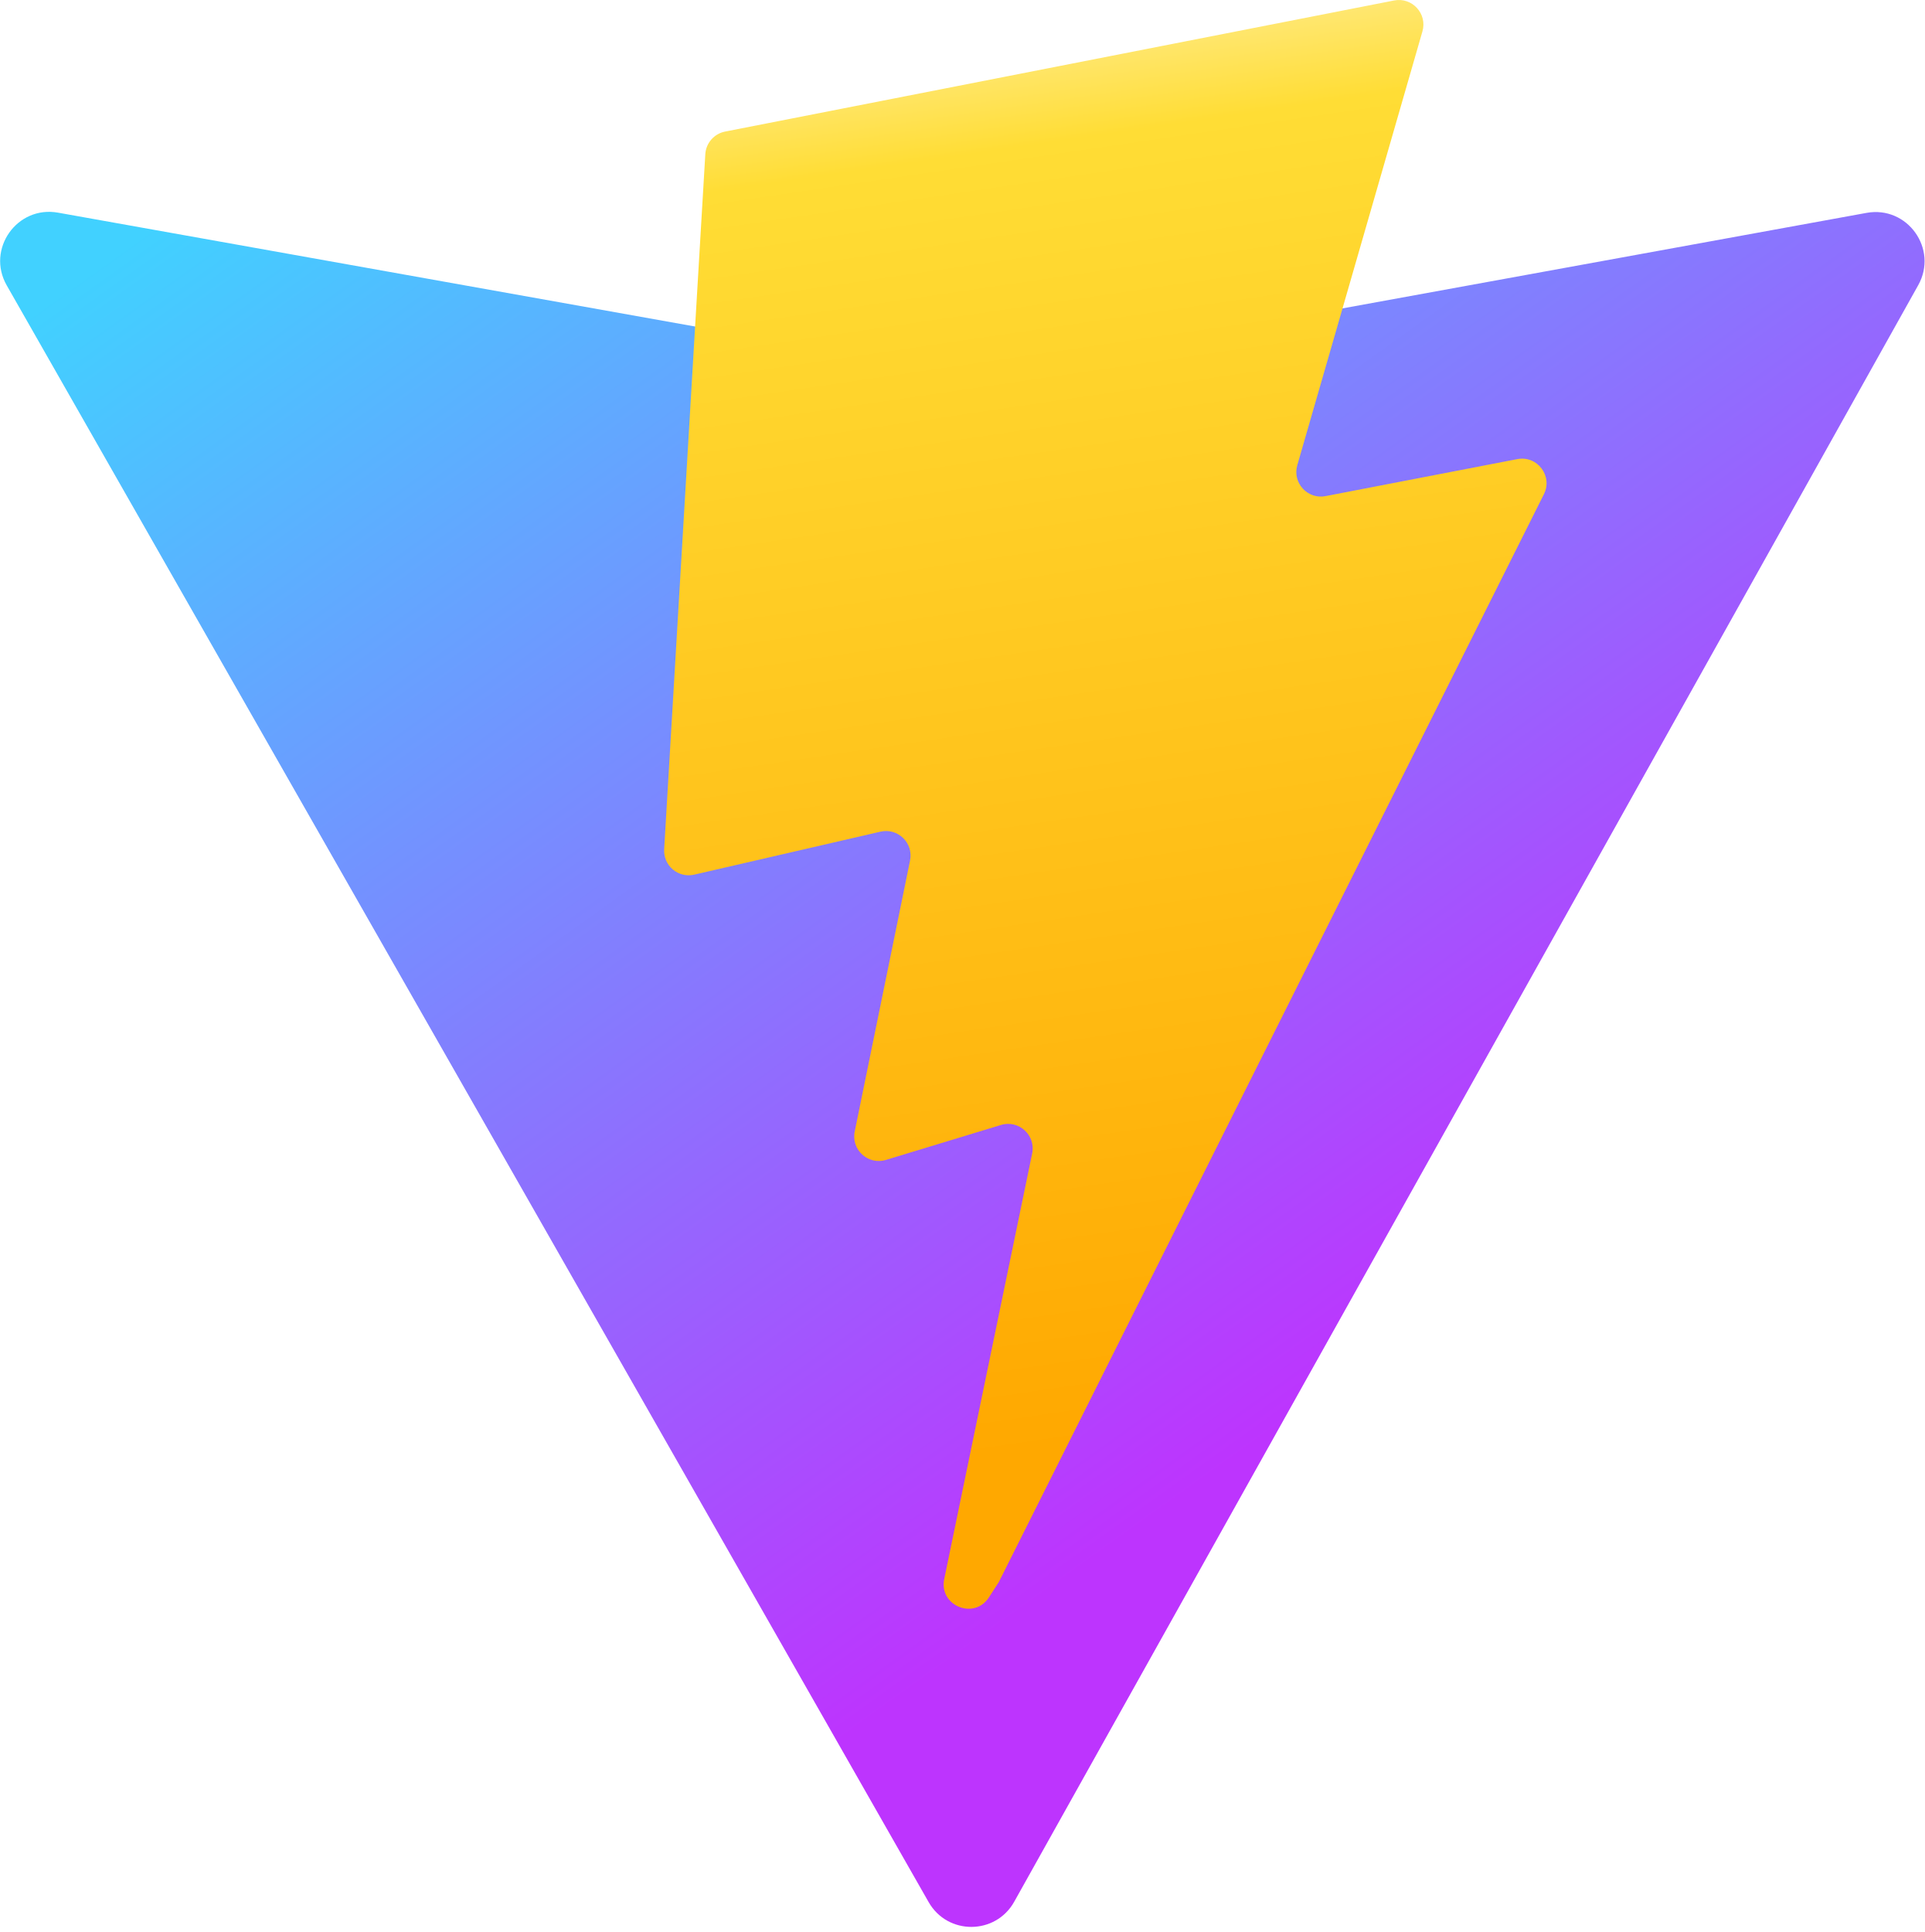
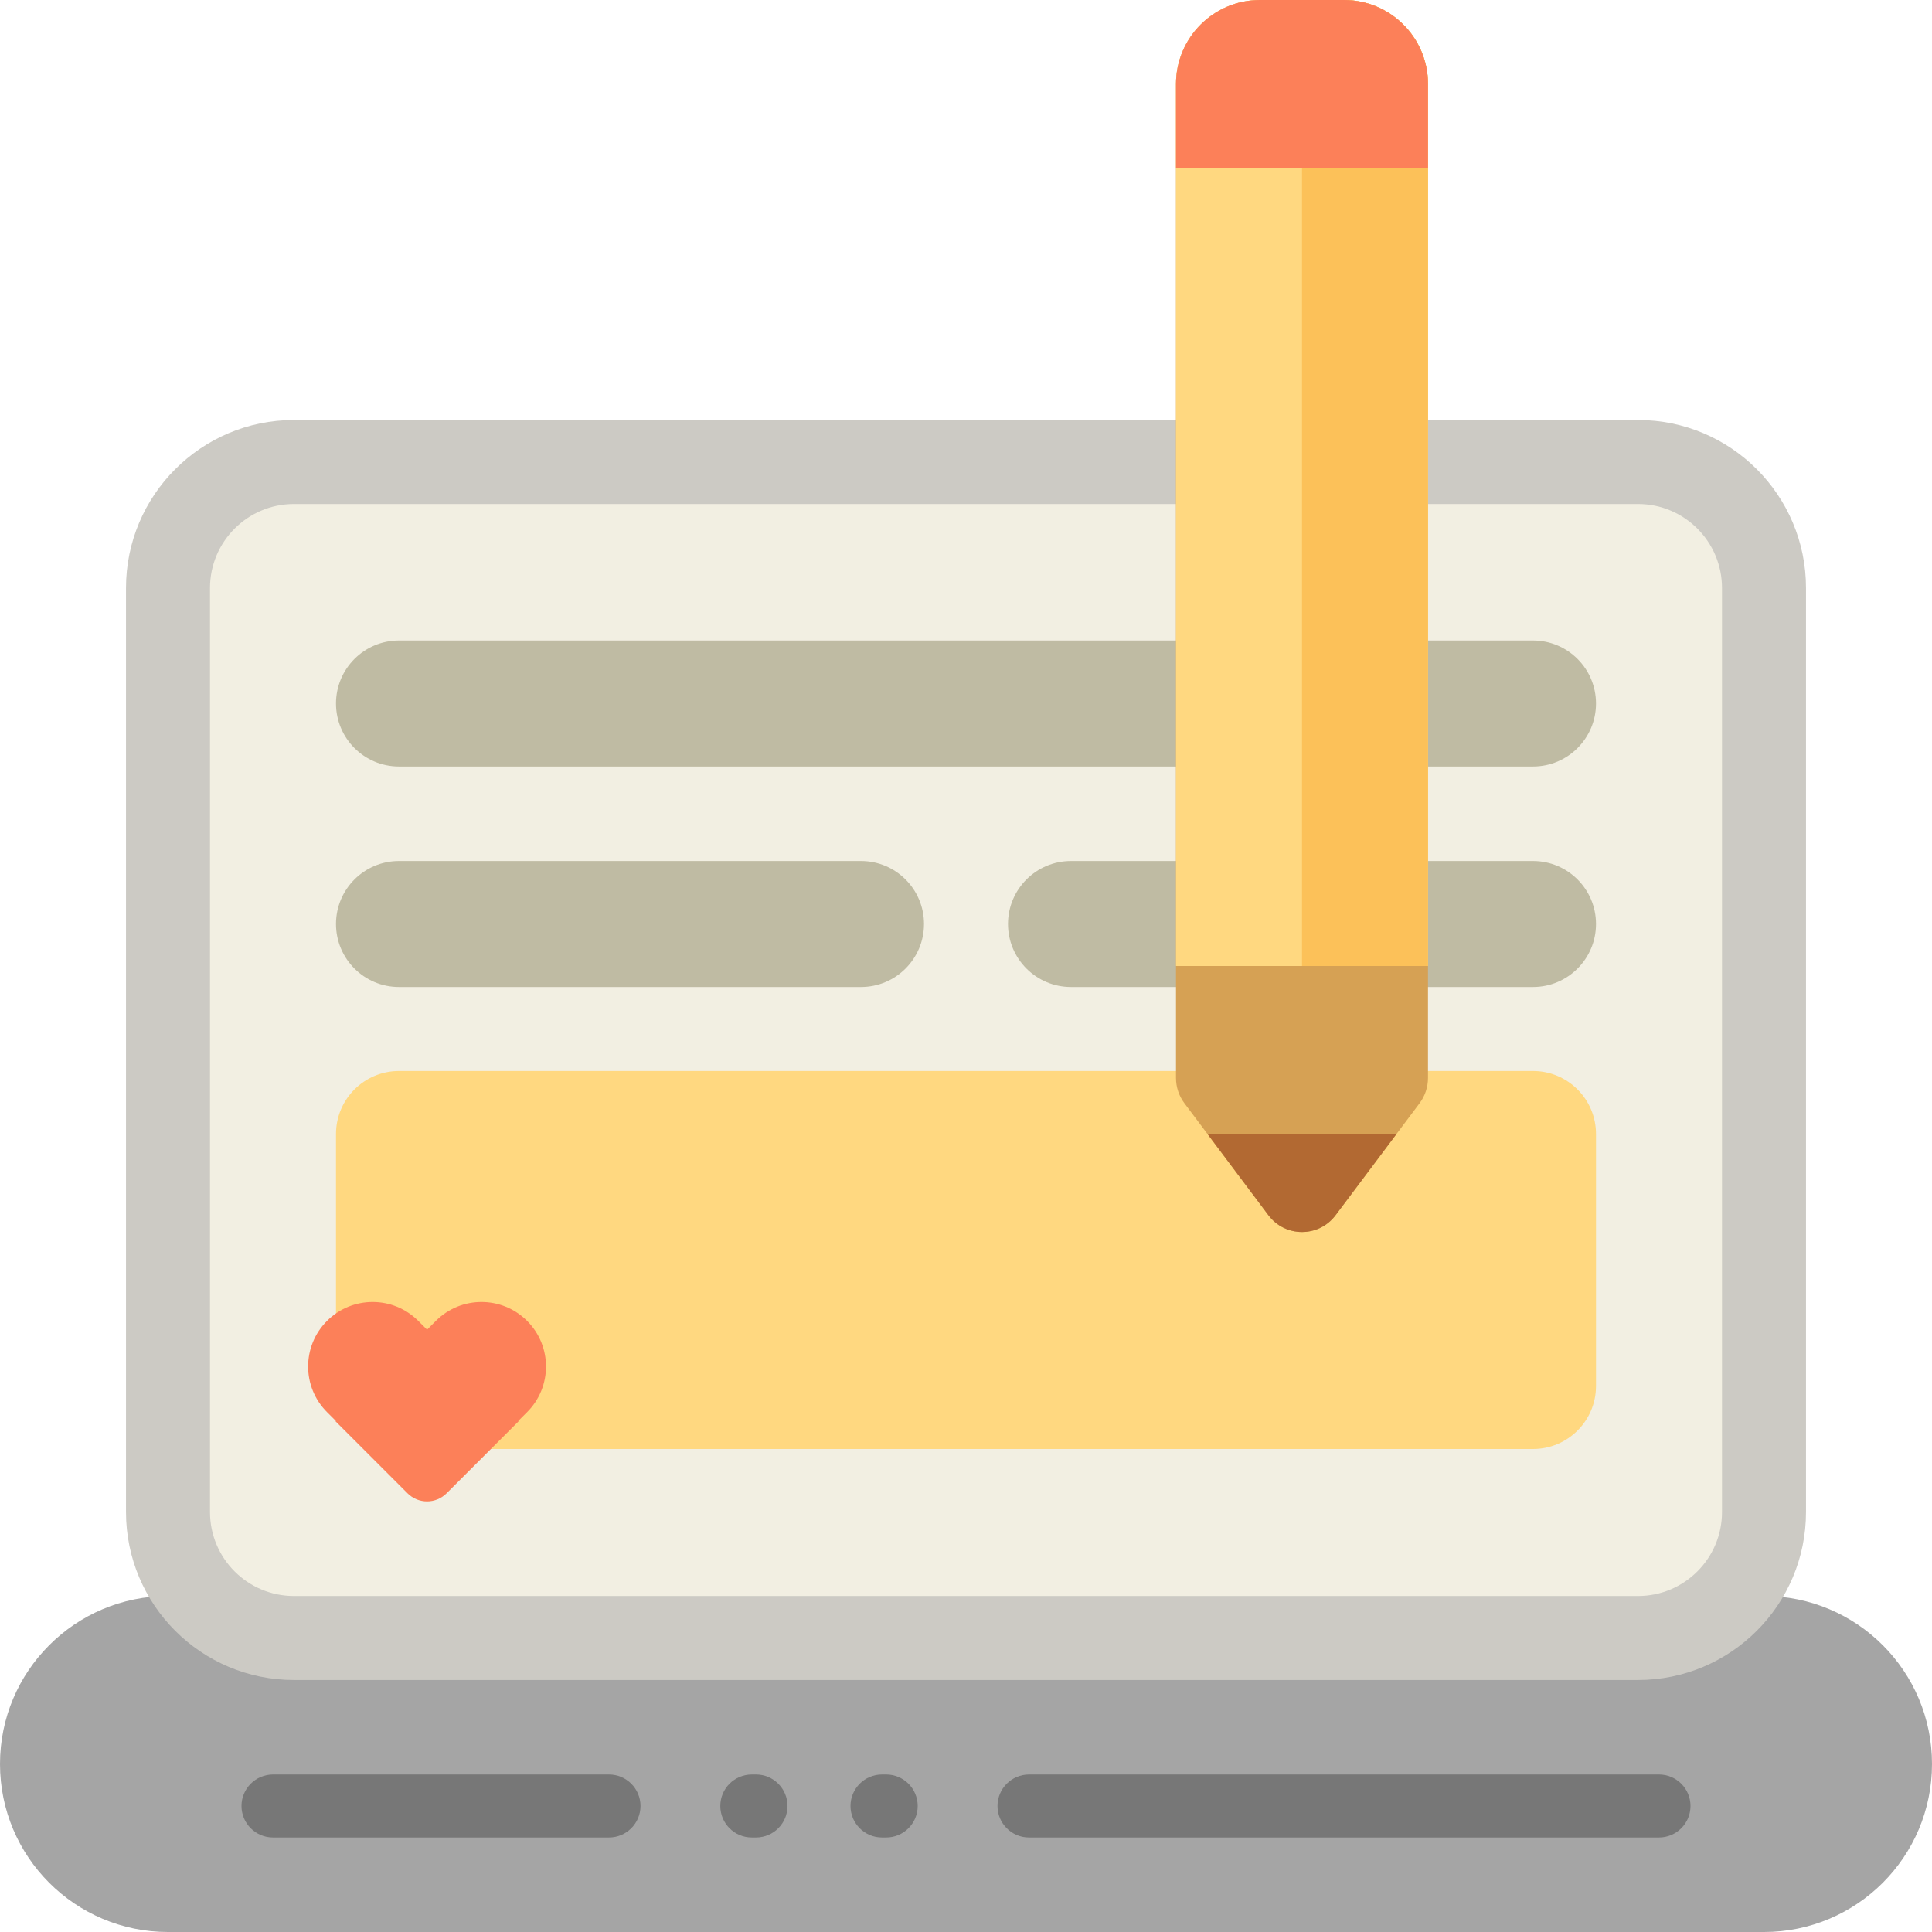
- <svg xmlns="http://www.w3.org/2000/svg" aria-hidden="true" role="img" class="iconify iconify--logos" width="31.88" height="32" preserveAspectRatio="xMidYMid meet" viewBox="0 0 256 257">
-   <defs>
-     <linearGradient id="IconifyId1813088fe1fbc01fb466" x1="-.828%" x2="57.636%" y1="7.652%" y2="78.411%">
-       <stop offset="0%" stop-color="#41D1FF" />
-       <stop offset="100%" stop-color="#BD34FE" />
-     </linearGradient>
-     <linearGradient id="IconifyId1813088fe1fbc01fb467" x1="43.376%" x2="50.316%" y1="2.242%" y2="89.03%">
-       <stop offset="0%" stop-color="#FFEA83" />
-       <stop offset="8.333%" stop-color="#FFDD35" />
-       <stop offset="100%" stop-color="#FFA800" />
-     </linearGradient>
-   </defs>
-   <path fill="url(#IconifyId1813088fe1fbc01fb466)" d="M255.153 37.938L134.897 252.976c-2.483 4.44-8.862 4.466-11.382.048L.875 37.958c-2.746-4.814 1.371-10.646 6.827-9.67l120.385 21.517a6.537 6.537 0 0 0 2.322-.004l117.867-21.483c5.438-.991 9.574 4.796 6.877 9.62Z" />
-   <path fill="url(#IconifyId1813088fe1fbc01fb467)" d="M185.432.063L96.44 17.501a3.268 3.268 0 0 0-2.634 3.014l-5.474 92.456a3.268 3.268 0 0 0 3.997 3.378l24.777-5.718c2.318-.535 4.413 1.507 3.936 3.838l-7.361 36.047c-.495 2.426 1.782 4.5 4.151 3.78l15.304-4.649c2.372-.72 4.652 1.36 4.15 3.788l-11.698 56.621c-.732 3.542 3.979 5.473 5.943 2.437l1.313-2.028l72.516-144.72c1.215-2.423-.88-5.186-3.54-4.672l-25.505 4.922c-2.396.462-4.435-1.77-3.759-4.114l16.646-57.705c.677-2.35-1.37-4.583-3.769-4.113Z" />
+ <svg xmlns="http://www.w3.org/2000/svg" height="800px" width="800px" version="1.1" id="Layer_1" viewBox="0 0 512 512" xml:space="preserve">
+   <path style="fill:#A5A5A5;" d="M512,467.478L512,467.478C512,492.066,492.066,512,467.478,512H44.522  C19.933,512,0,492.066,0,467.478l0,0c0-24.588,19.933-44.522,44.522-44.522h422.957C492.066,422.957,512,442.89,512,467.478z" />
+   <path style="fill:#777777;" d="M169.739,478.609c0,4.61-3.738,8.348-8.348,8.348H72.348c-4.61,0-8.348-3.738-8.348-8.348  s3.738-8.348,8.348-8.348h89.043C166.002,470.261,169.739,473.998,169.739,478.609z M439.652,470.261H272.696  c-4.61,0-8.348,3.738-8.348,8.348s3.738,8.348,8.348,8.348h166.957c4.61,0,8.348-3.738,8.348-8.348S444.262,470.261,439.652,470.261  z M234.852,470.261h-1.113c-4.61,0-8.348,3.738-8.348,8.348s3.738,8.348,8.348,8.348h1.113c4.61,0,8.348-3.738,8.348-8.348  S239.462,470.261,234.852,470.261z M200.348,470.261h-1.113c-4.61,0-8.348,3.738-8.348,8.348s3.738,8.348,8.348,8.348h1.113  c4.61,0,8.348-3.738,8.348-8.348S204.958,470.261,200.348,470.261z" />
+   <path style="fill:#CCCAC4;" d="M478.609,155.826v244.87c0,24.588-19.934,44.522-44.522,44.522H77.913  c-24.588,0-44.522-19.934-44.522-44.522v-244.87c0-24.588,19.933-44.522,44.522-44.522h356.174  C458.675,111.304,478.609,131.238,478.609,155.826z" />
+   <path style="fill:#F2EFE2;" d="M434.087,422.957H77.913c-12.295,0-22.261-9.966-22.261-22.261v-244.87  c0-12.295,9.966-22.261,22.261-22.261h356.174c12.295,0,22.261,9.966,22.261,22.261v244.87  C456.348,412.99,446.382,422.957,434.087,422.957z" />
+   <path style="fill:#BFBBA3;" d="M406.261,203.13H105.739c-9.22,0-16.696-7.475-16.696-16.696l0,0c0-9.22,7.475-16.696,16.696-16.696  h300.522c9.22,0,16.696,7.475,16.696,16.696l0,0C422.957,195.655,415.481,203.13,406.261,203.13z M244.87,244.87L244.87,244.87  c0-9.22-7.475-16.696-16.696-16.696H105.739c-9.22,0-16.696,7.475-16.696,16.696l0,0c0,9.22,7.475,16.696,16.696,16.696h122.435  C237.395,261.565,244.87,254.09,244.87,244.87z M422.957,244.87L422.957,244.87c0-9.22-7.475-16.696-16.696-16.696H283.826  c-9.22,0-16.696,7.475-16.696,16.696l0,0c0,9.22,7.475,16.696,16.696,16.696h122.435C415.482,261.565,422.957,254.09,422.957,244.87  z" />
+   <path style="fill:#FFD880;" d="M406.261,384H105.739c-9.22,0-16.696-7.475-16.696-16.696v-66.783c0-9.22,7.475-16.696,16.696-16.696  h300.522c9.22,0,16.696,7.475,16.696,16.696v66.783C422.957,376.525,415.482,384,406.261,384z" />
+   <path style="fill:#FC8059;" d="M139.688,374.23l-2.332,2.332l0.086,0.086l-19.098,19.098c-1.37,1.37-3.229,2.14-5.167,2.14l0,0  c-1.938,0-3.797-0.77-5.167-2.14l-19.098-19.098l0.086-0.086l-2.332-2.332c-6.677-6.677-6.677-17.501,0-24.179l0,0  c6.677-6.677,17.501-6.677,24.179,0l2.332,2.332l2.332-2.332c6.677-6.677,17.501-6.677,24.179,0l0,0  C146.365,356.728,146.365,367.553,139.688,374.23z" />
+   <path style="fill:#D6A154;" d="M376.209,292.36l-22.261,29.682c-4.452,5.936-13.357,5.936-17.809,0l-22.261-29.682  c-1.445-1.927-2.226-4.27-2.226-6.678V22.261C311.652,9.966,321.618,0,333.913,0h22.261c12.295,0,22.261,9.966,22.261,22.261  v263.421C378.435,288.089,377.653,290.433,376.209,292.36z" />
+   <path style="fill:#B26932;" d="M370.087,300.522l-16.139,21.518c-4.452,5.936-13.357,5.936-17.809,0L320,300.522H370.087z" />
+   <path style="fill:#FFD880;" d="M311.652,256V22.261C311.652,9.966,321.618,0,333.913,0h22.261c12.295,0,22.261,9.966,22.261,22.261  V256H311.652z" />
+   <path style="fill:#FCC159;" d="M345.043,256V0h11.13c12.295,0,22.261,9.966,22.261,22.261V256H345.043z" />
+   <path style="fill:#FC8059;" d="M378.435,22.261v22.261h-66.783V22.261C311.652,9.966,321.618,0,333.913,0h22.261  C368.469,0,378.435,9.966,378.435,22.261z" />
</svg>
